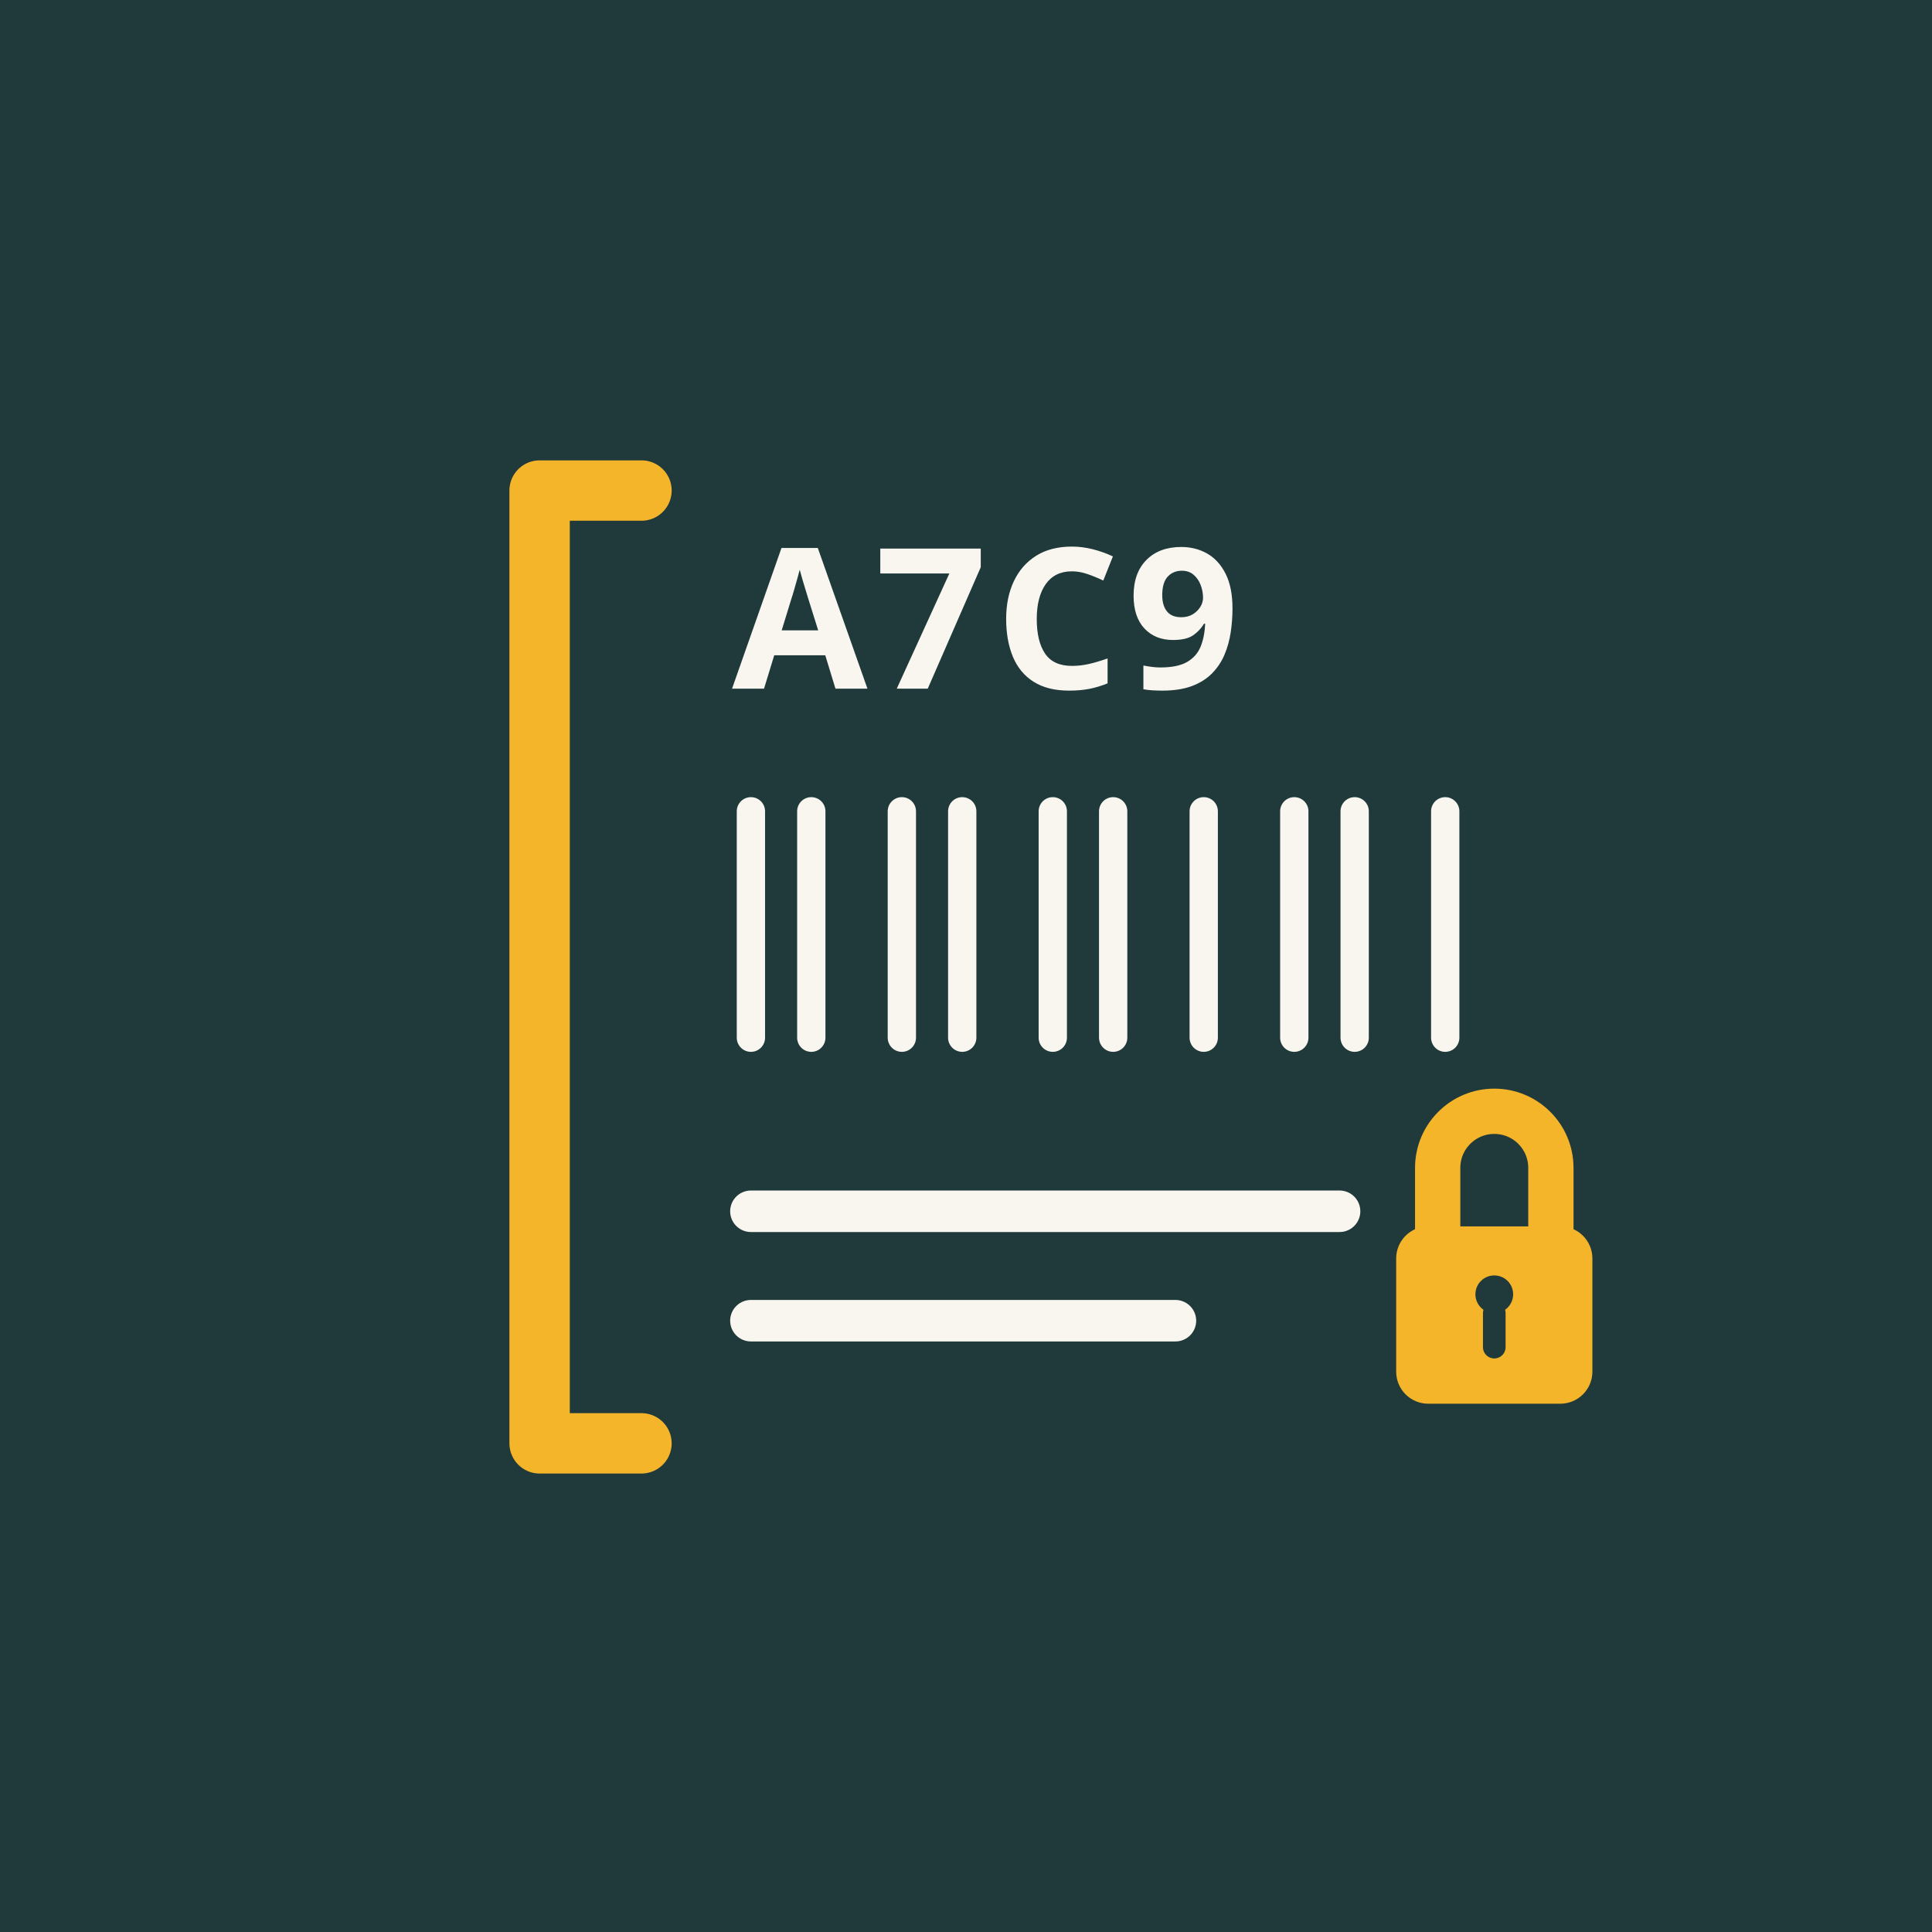
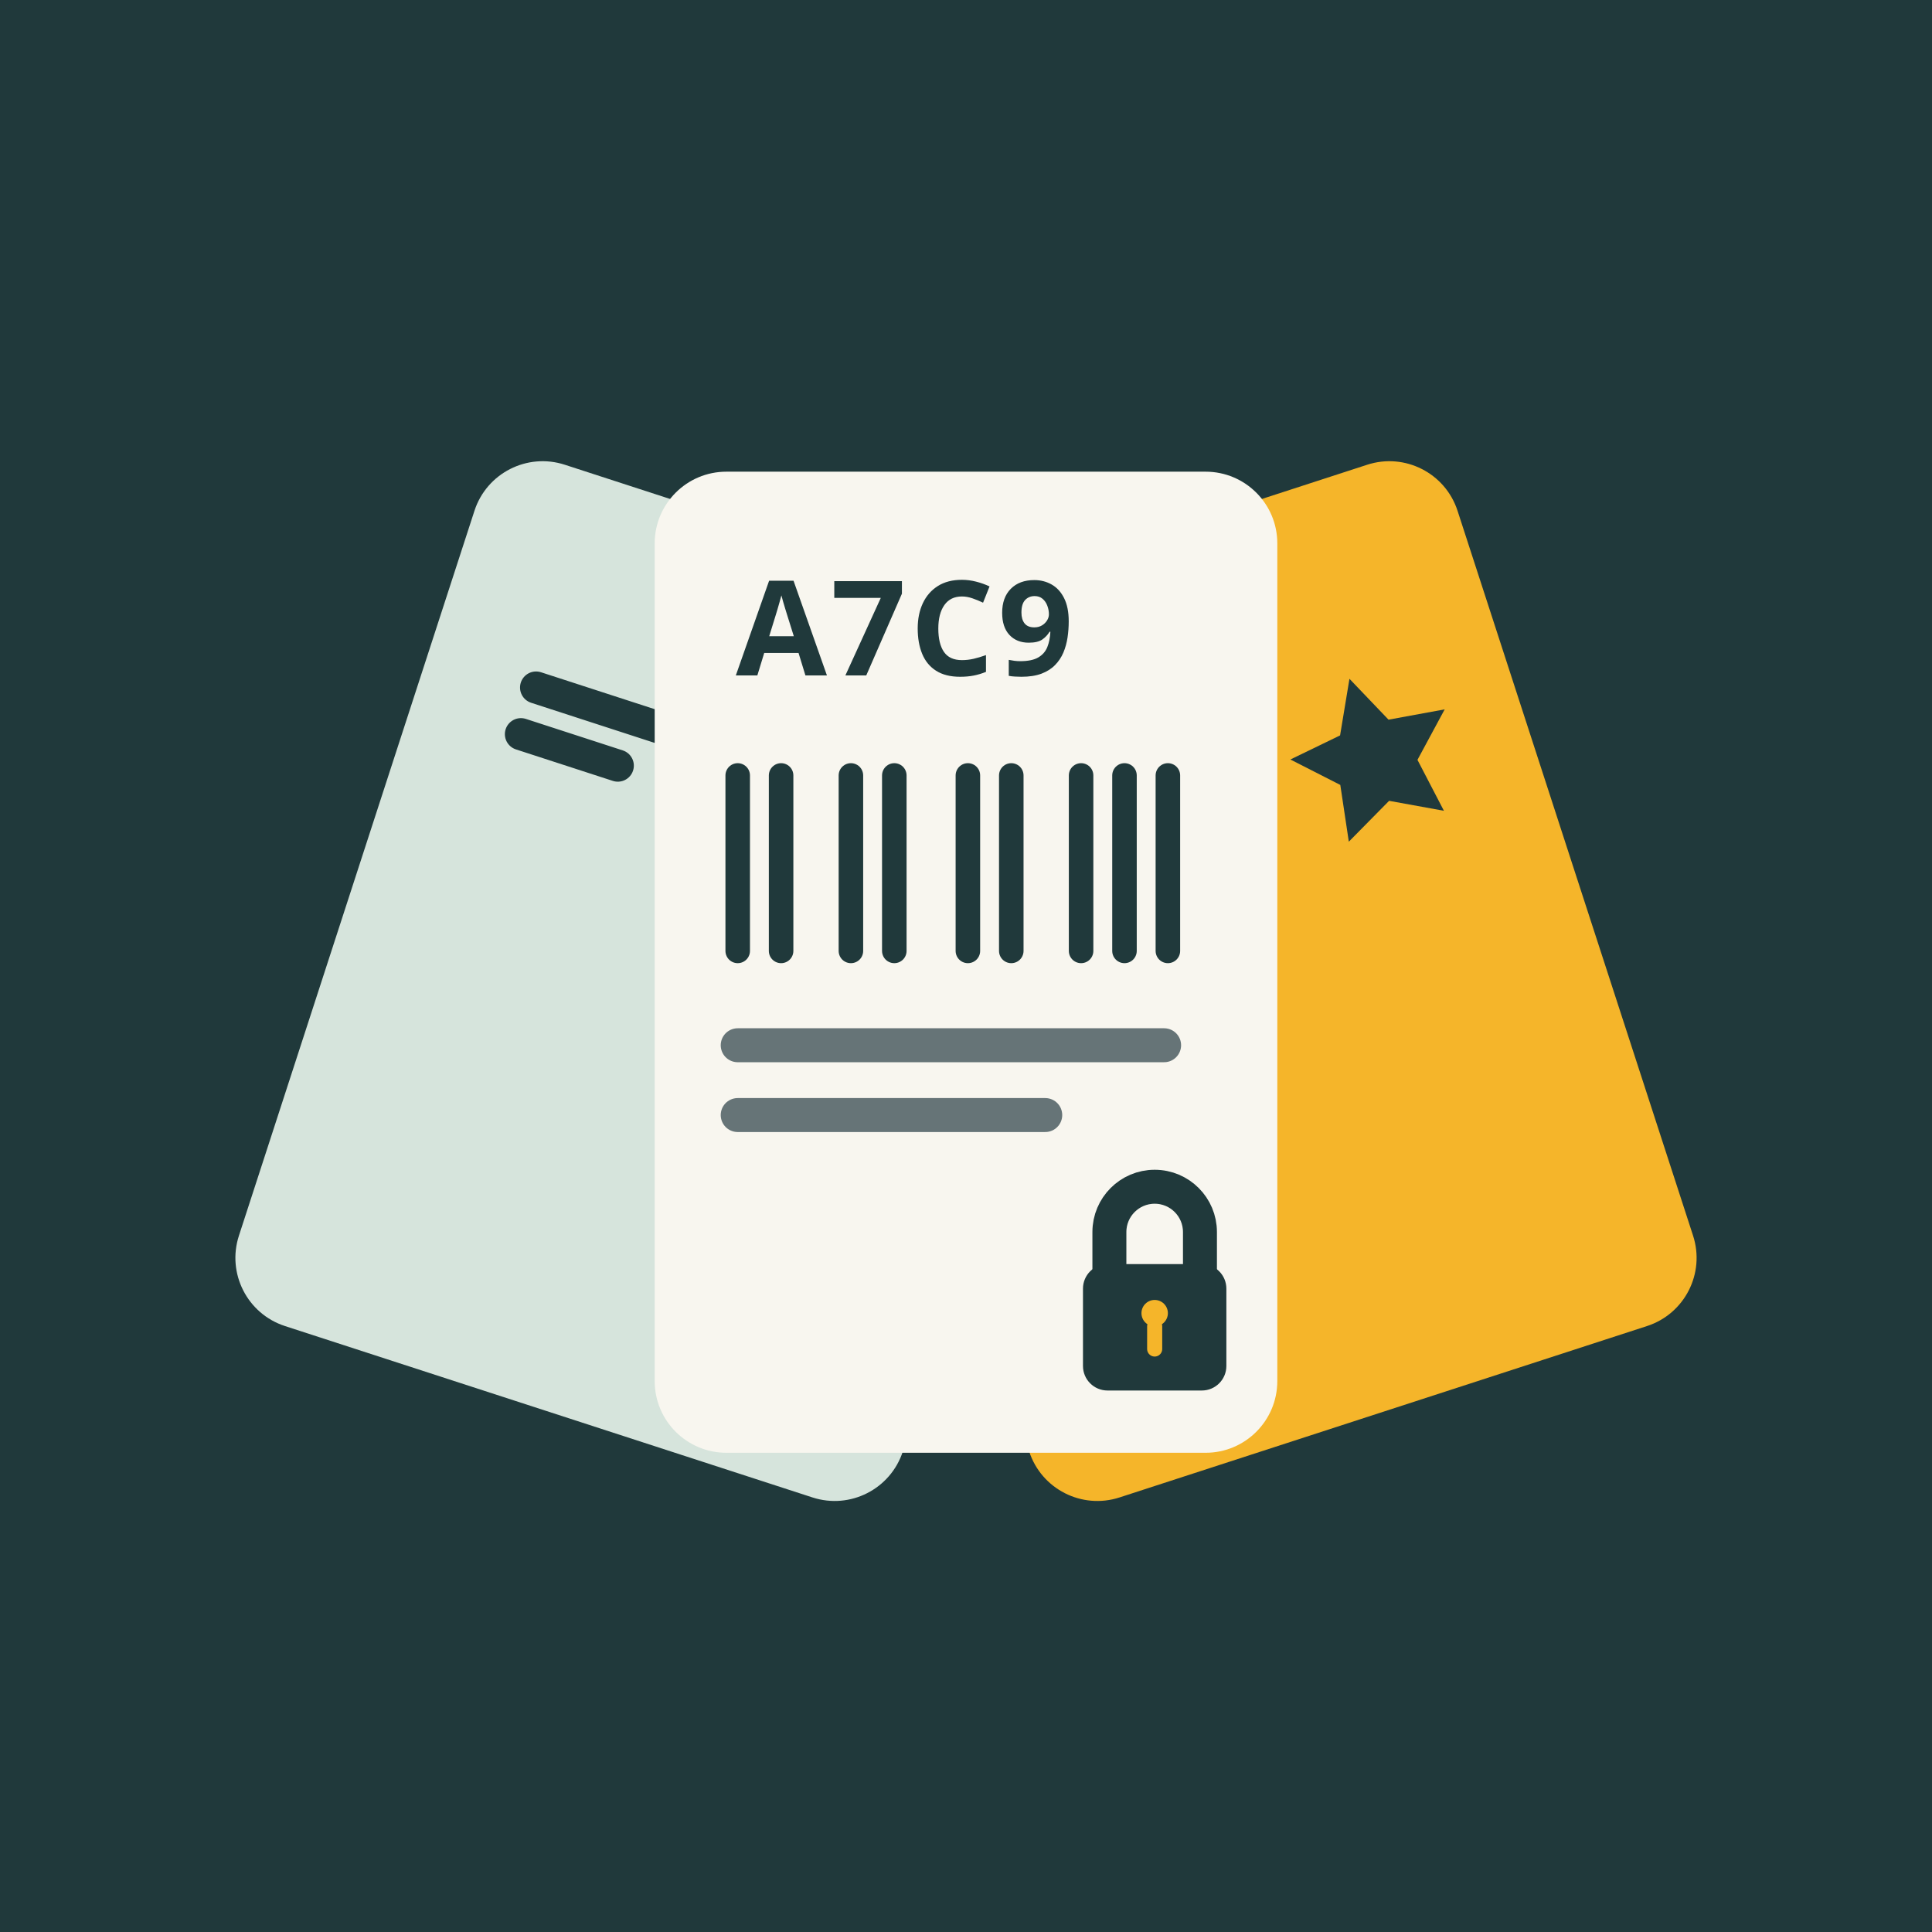
<svg xmlns="http://www.w3.org/2000/svg" width="1024" height="1024" viewBox="0 0 1024 1024">
  <rect width="1024" height="1024" fill="#20393B" />
-   <path d="M340 260h-54v505h54" fill="none" stroke="#F5B52A" stroke-width="32" stroke-linecap="round" stroke-linejoin="round" />
-   <text x="388" y="365" fill="#F8F6EF" font-family="Avenir Next, sans-serif" font-size="104" font-weight="700" letter-spacing="4">A7C9</text>
-   <path d="M398 430v120M430 430v120M478 430v120M510 430v120M558 430v120M590 430v120M638 430v120M686 430v120M718 430v120M766 430v120" fill="none" stroke="#F8F6EF" stroke-width="15" stroke-linecap="round" />
-   <path d="M398 642h312M398 700h225" fill="none" stroke="#F8F6EF" stroke-width="22" stroke-linecap="round" />
-   <path d="M762 658v-39a30 30 0 0 1 60 0v39" fill="none" stroke="#F5B52A" stroke-width="24" stroke-linecap="round" />
-   <rect x="740" y="650" width="104" height="94" rx="17" fill="#F5B52A" />
-   <circle cx="792" cy="686" r="10" fill="#20393B" />
-   <path d="M792 696v18" fill="none" stroke="#20393B" stroke-width="12" stroke-linecap="round" />
+   <g transform="rotate(18 365 520)">
+     <rect x="180" y="280" width="370" height="480" rx="38" fill="#D6E4DC" />
+     <path d="M240 397h78M240 423h54" fill="none" stroke="#20393B" stroke-width="17" stroke-linecap="round" />
+   </g>
+   <g transform="rotate(-18 659 520)">
+     <rect x="474" y="280" width="370" height="480" rx="38" fill="#F5B52A" />
+     <path d="m762 385 13 27 30 4-22 21 5 30-26-14-27 14 5-30-21-21 29-4 14-27Z" fill="#20393B" />
+   </g>
+   <rect x="347" y="250" width="330" height="520" rx="38" fill="#F8F6EF" />
+   <text x="390" y="358" fill="#20393B" font-family="Avenir Next, sans-serif" font-size="70" font-weight="700" letter-spacing="2">A7C9</text>
+   <path d="M391 411v93M414 411v93M451 411v93M474 411v93M513 411v93M536 411v93M573 411v93M596 411v93M619 411v93" fill="none" stroke="#20393B" stroke-width="13" stroke-linecap="round" />
+   <path d="M391 554h226M391 591h163" fill="none" stroke="#667477" stroke-width="18" stroke-linecap="round" />
+   <path d="M588 680v-27a24 24 0 0 1 48 0v27" fill="none" stroke="#20393B" stroke-width="18" stroke-linecap="round" />
+   <rect x="574" y="670" width="76" height="67" rx="13" fill="#20393B" />
+   <circle cx="612" cy="696" r="7" fill="#F5B52A" />
+   <path d="M612 703v12" fill="none" stroke="#F5B52A" stroke-width="8" stroke-linecap="round" />
</svg>
